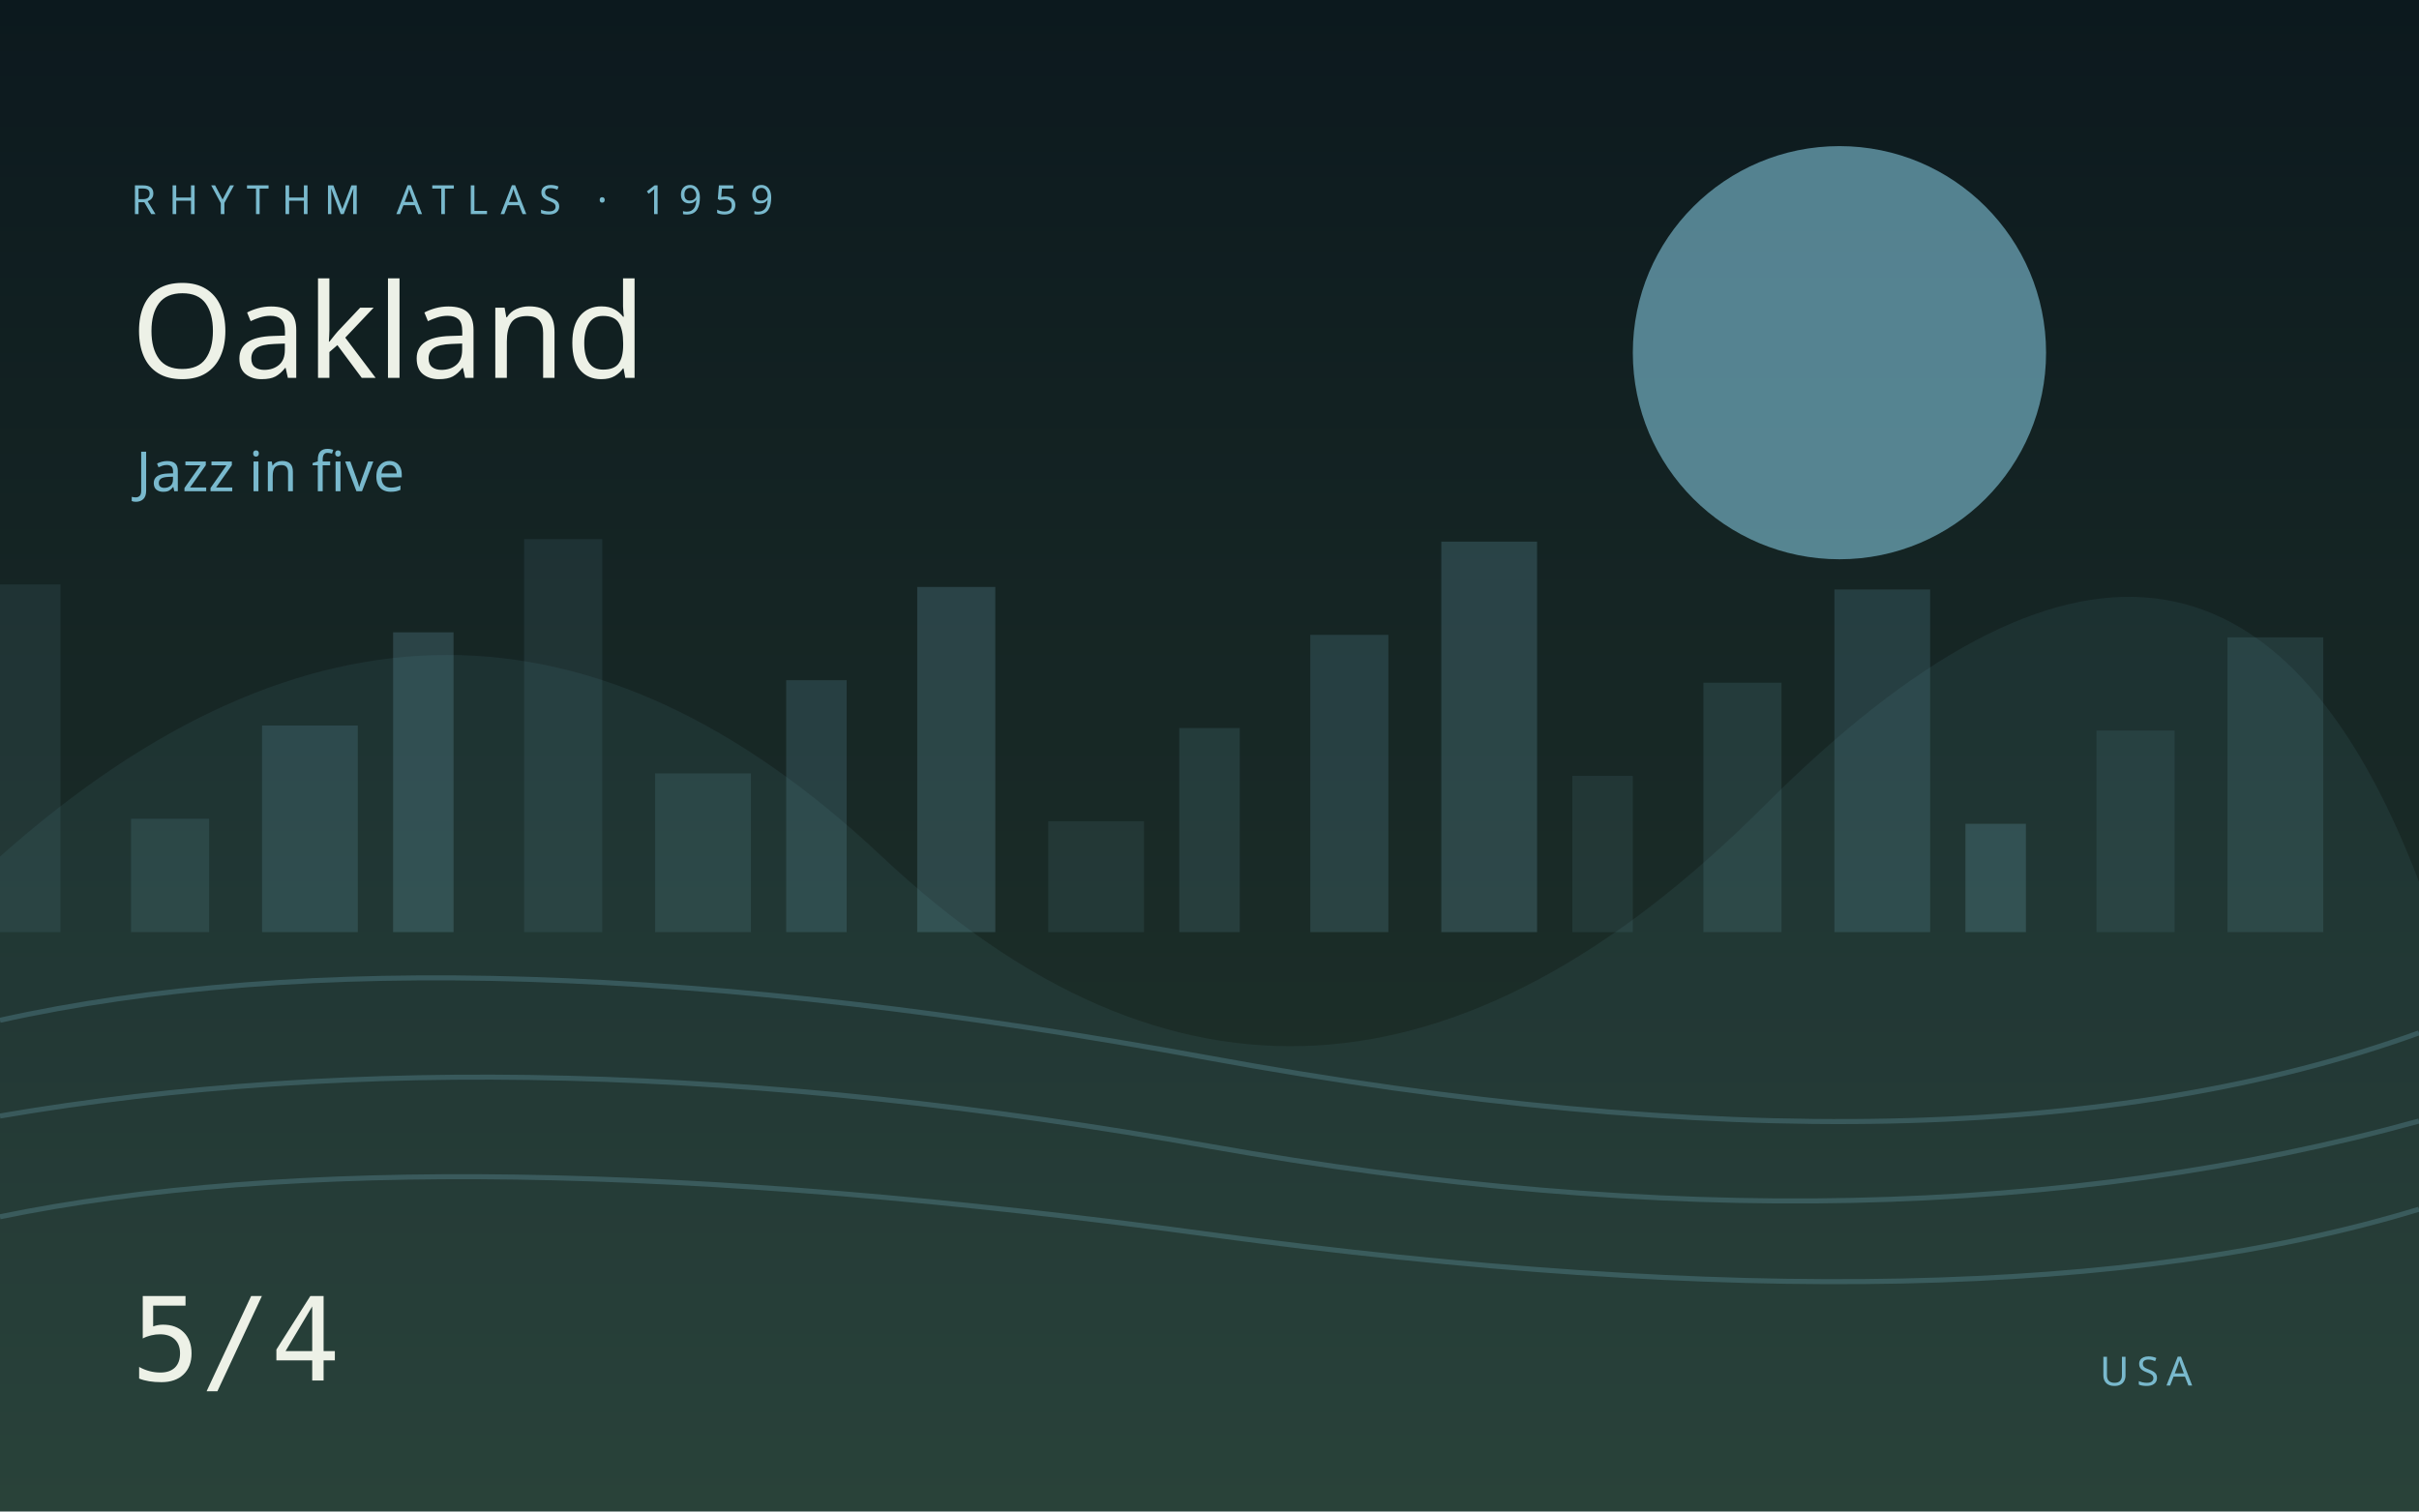
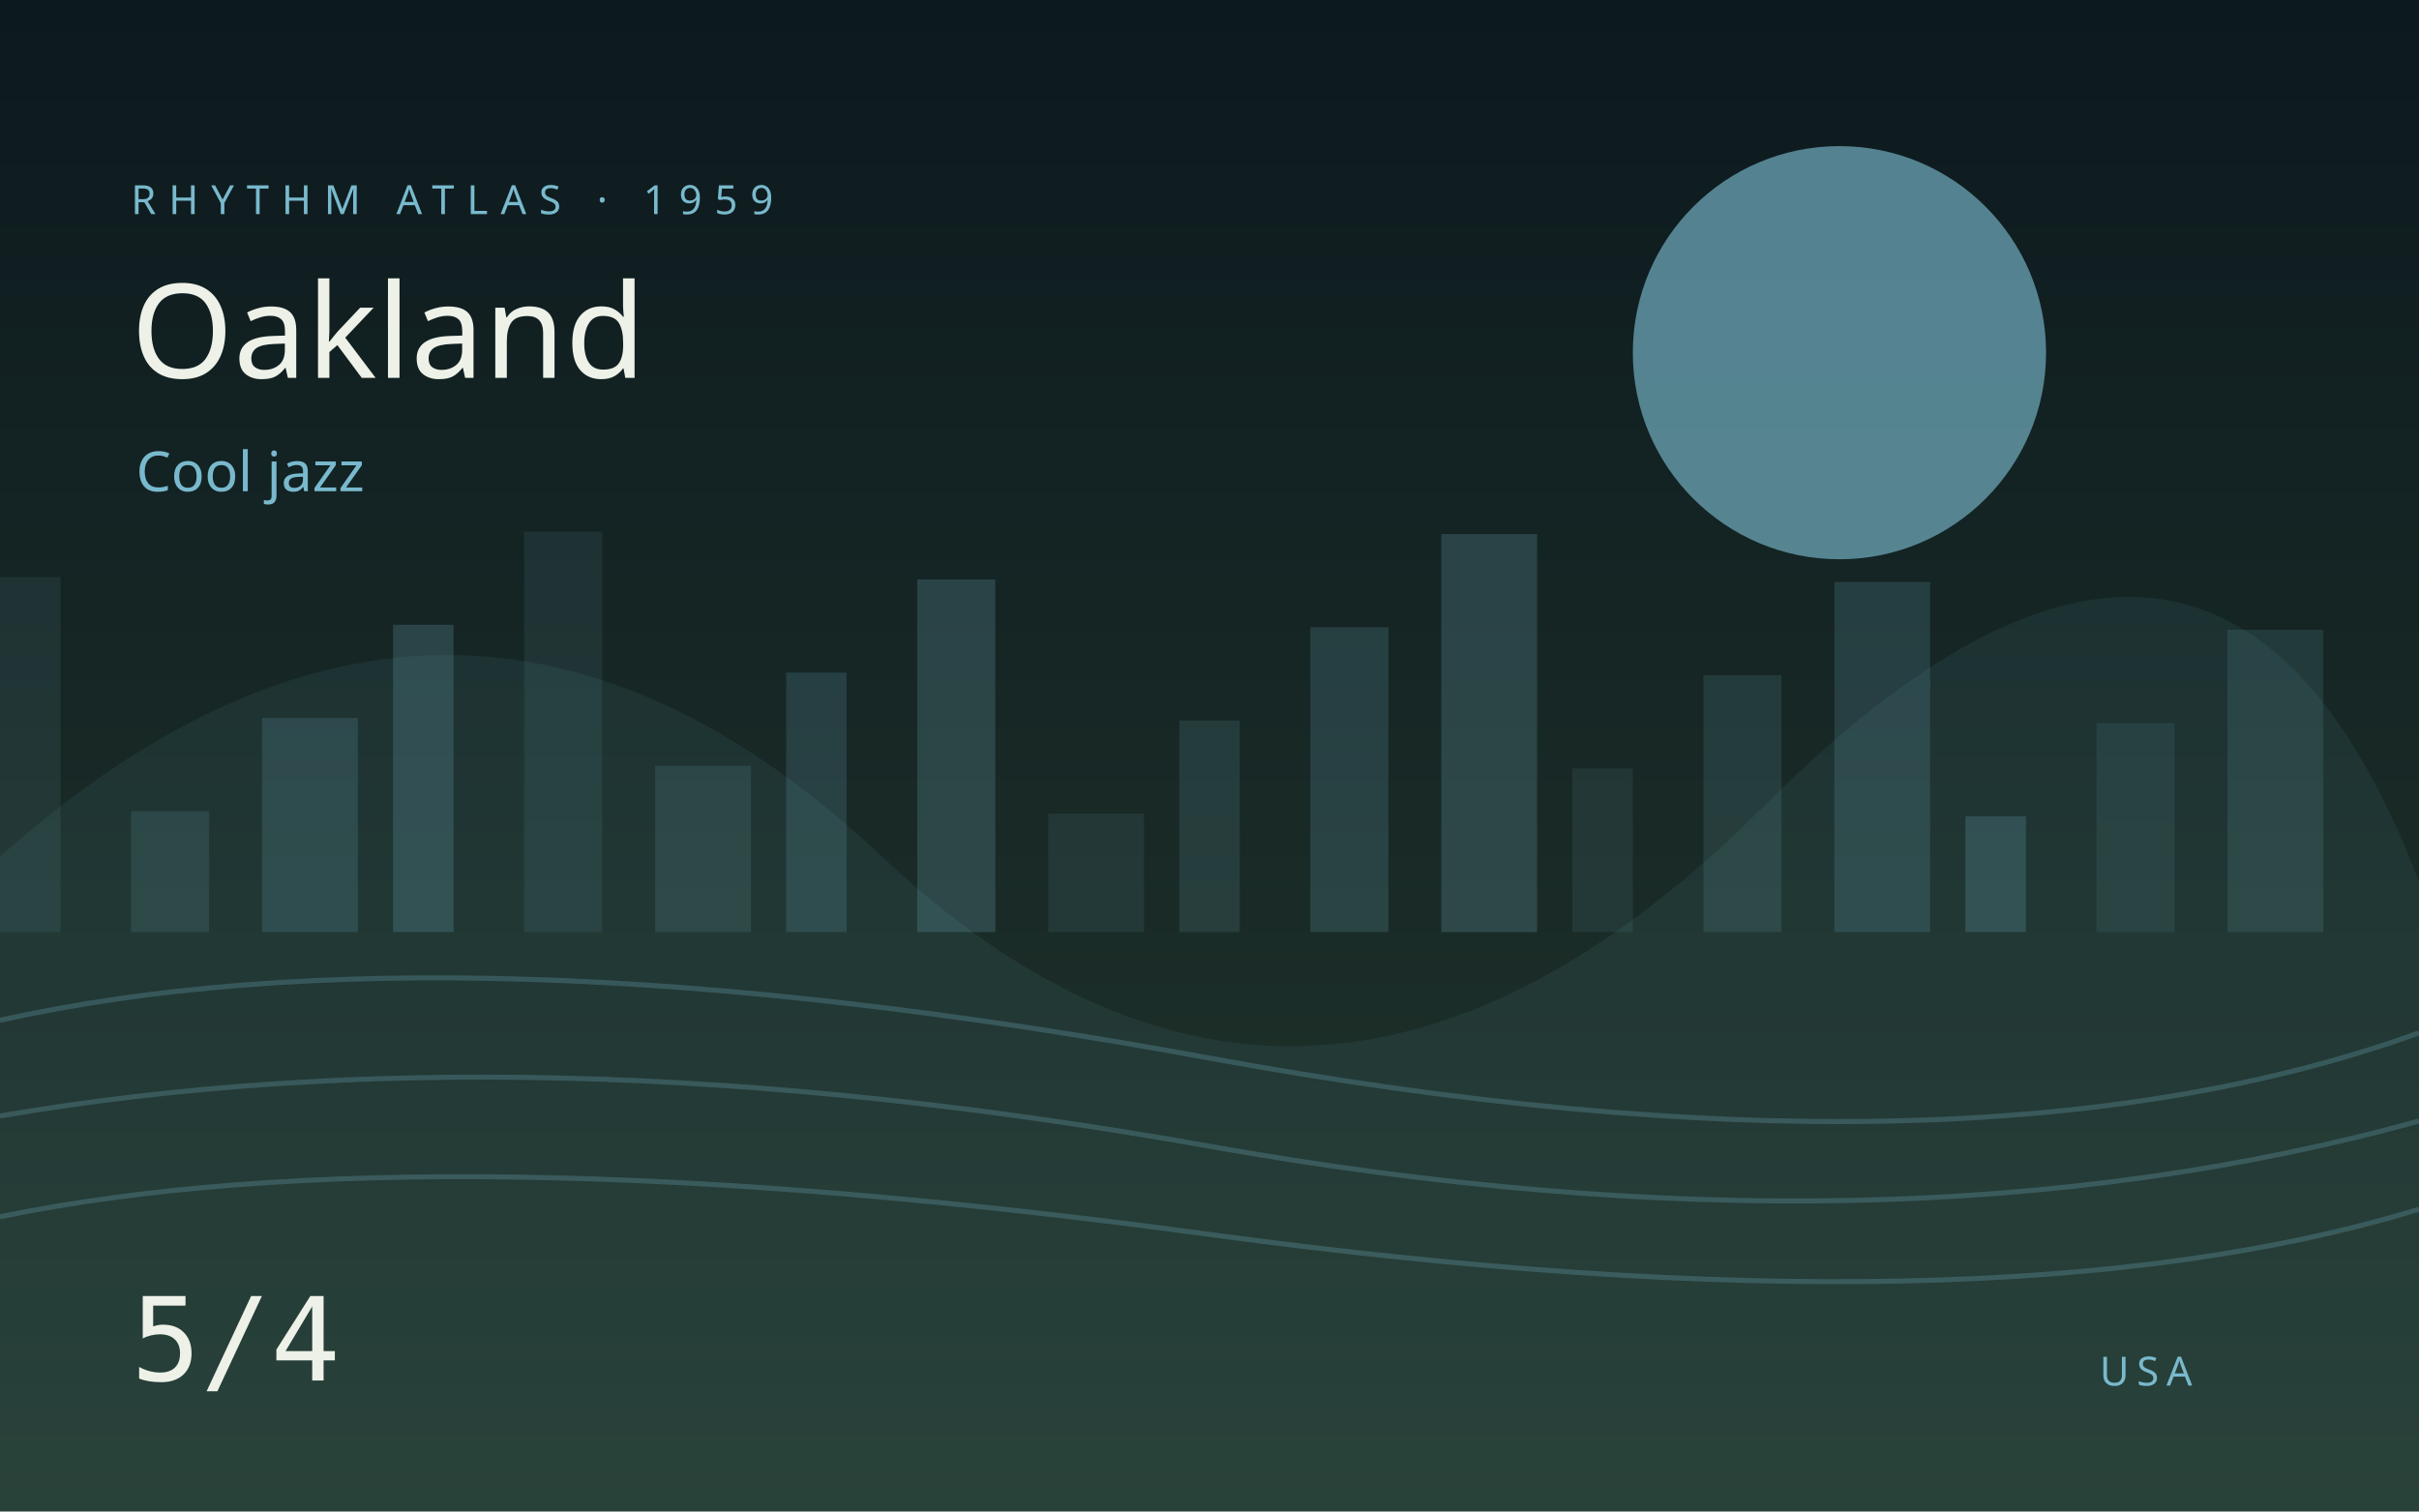
<svg xmlns="http://www.w3.org/2000/svg" width="960" height="600" viewBox="0 0 960 600">
  <defs>
    <linearGradient id="sky" x2="0" y2="1">
      <stop stop-color="#0c191e" />
      <stop offset="1" stop-color="#23372d" />
    </linearGradient>
  </defs>
  <rect width="960" height="600" fill="url(#sky)" />
  <circle cx="730" cy="140" r="82" fill="#79b9cd" opacity=".65" />
  <path d="M0 340 Q180 180 350 340 T700 320 T960 350 V600 H0Z" fill="#79b9cd" opacity=".08" />
-   <rect x="0" y="232" width="24" height="138" fill="#79b9cd" opacity="0.1" />
-   <rect x="52" y="325" width="31" height="45" fill="#79b9cd" opacity="0.135" />
-   <rect x="104" y="288" width="38" height="82" fill="#79b9cd" opacity="0.17" />
-   <rect x="156" y="251" width="24" height="119" fill="#79b9cd" opacity="0.205" />
-   <rect x="208" y="214" width="31" height="156" fill="#79b9cd" opacity="0.1" />
-   <rect x="260" y="307" width="38" height="63" fill="#79b9cd" opacity="0.135" />
-   <rect x="312" y="270" width="24" height="100" fill="#79b9cd" opacity="0.17" />
-   <rect x="364" y="233" width="31" height="137" fill="#79b9cd" opacity="0.205" />
-   <rect x="416" y="326" width="38" height="44" fill="#79b9cd" opacity="0.1" />
-   <rect x="468" y="289" width="24" height="81" fill="#79b9cd" opacity="0.135" />
-   <rect x="520" y="252" width="31" height="118" fill="#79b9cd" opacity="0.17" />
-   <rect x="572" y="215" width="38" height="155" fill="#79b9cd" opacity="0.205" />
-   <rect x="624" y="308" width="24" height="62" fill="#79b9cd" opacity="0.1" />
-   <rect x="676" y="271" width="31" height="99" fill="#79b9cd" opacity="0.135" />
-   <rect x="728" y="234" width="38" height="136" fill="#79b9cd" opacity="0.17" />
-   <rect x="780" y="327" width="24" height="43" fill="#79b9cd" opacity="0.205" />
-   <rect x="832" y="290" width="31" height="80" fill="#79b9cd" opacity="0.1" />
-   <rect x="884" y="253" width="38" height="117" fill="#79b9cd" opacity="0.135" />
+   <rect x="0" y="229" width="24" height="141" fill="#79b9cd" opacity="0.1" />
+   <rect x="52" y="322" width="31" height="48" fill="#79b9cd" opacity="0.135" />
+   <rect x="104" y="285" width="38" height="85" fill="#79b9cd" opacity="0.17" />
+   <rect x="156" y="248" width="24" height="122" fill="#79b9cd" opacity="0.205" />
+   <rect x="208" y="211" width="31" height="159" fill="#79b9cd" opacity="0.1" />
+   <rect x="260" y="304" width="38" height="66" fill="#79b9cd" opacity="0.135" />
+   <rect x="312" y="267" width="24" height="103" fill="#79b9cd" opacity="0.17" />
+   <rect x="364" y="230" width="31" height="140" fill="#79b9cd" opacity="0.205" />
+   <rect x="416" y="323" width="38" height="47" fill="#79b9cd" opacity="0.1" />
+   <rect x="468" y="286" width="24" height="84" fill="#79b9cd" opacity="0.135" />
+   <rect x="520" y="249" width="31" height="121" fill="#79b9cd" opacity="0.17" />
+   <rect x="572" y="212" width="38" height="158" fill="#79b9cd" opacity="0.205" />
+   <rect x="624" y="305" width="24" height="65" fill="#79b9cd" opacity="0.1" />
+   <rect x="676" y="268" width="31" height="102" fill="#79b9cd" opacity="0.135" />
+   <rect x="728" y="231" width="38" height="139" fill="#79b9cd" opacity="0.17" />
+   <rect x="780" y="324" width="24" height="46" fill="#79b9cd" opacity="0.205" />
+   <rect x="832" y="287" width="31" height="83" fill="#79b9cd" opacity="0.1" />
+   <rect x="884" y="250" width="38" height="120" fill="#79b9cd" opacity="0.135" />
  <path d="M0 405 Q180 365 480 420 T960 410 M0 443 Q210 407 480 455 T960 445 M0 483 Q170 448 480 490 T960 480" fill="none" stroke="#79b9cd" stroke-opacity=".25" stroke-width="2" />
  <text x="52" y="85" font-family="sans-serif" font-size="16" letter-spacing="5" fill="#79b9cd">RHYTHM ATLAS · 1959</text>
  <text x="52" y="150" font-family="sans-serif" font-size="52" fill="#edf1e7">Oakland</text>
-   <text x="54" y="195" font-family="sans-serif" font-size="22" fill="#79b9cd">Jazz in five</text>
+   <text x="54" y="195" font-family="sans-serif" font-size="22" fill="#79b9cd">Cool jazz</text>
  <text x="52" y="548" font-family="monospace" font-size="46" fill="#edf1e7">5/4</text>
  <text x="870" y="550" text-anchor="end" font-family="sans-serif" font-size="16" letter-spacing="3" fill="#79b9cd">USA</text>
</svg>
